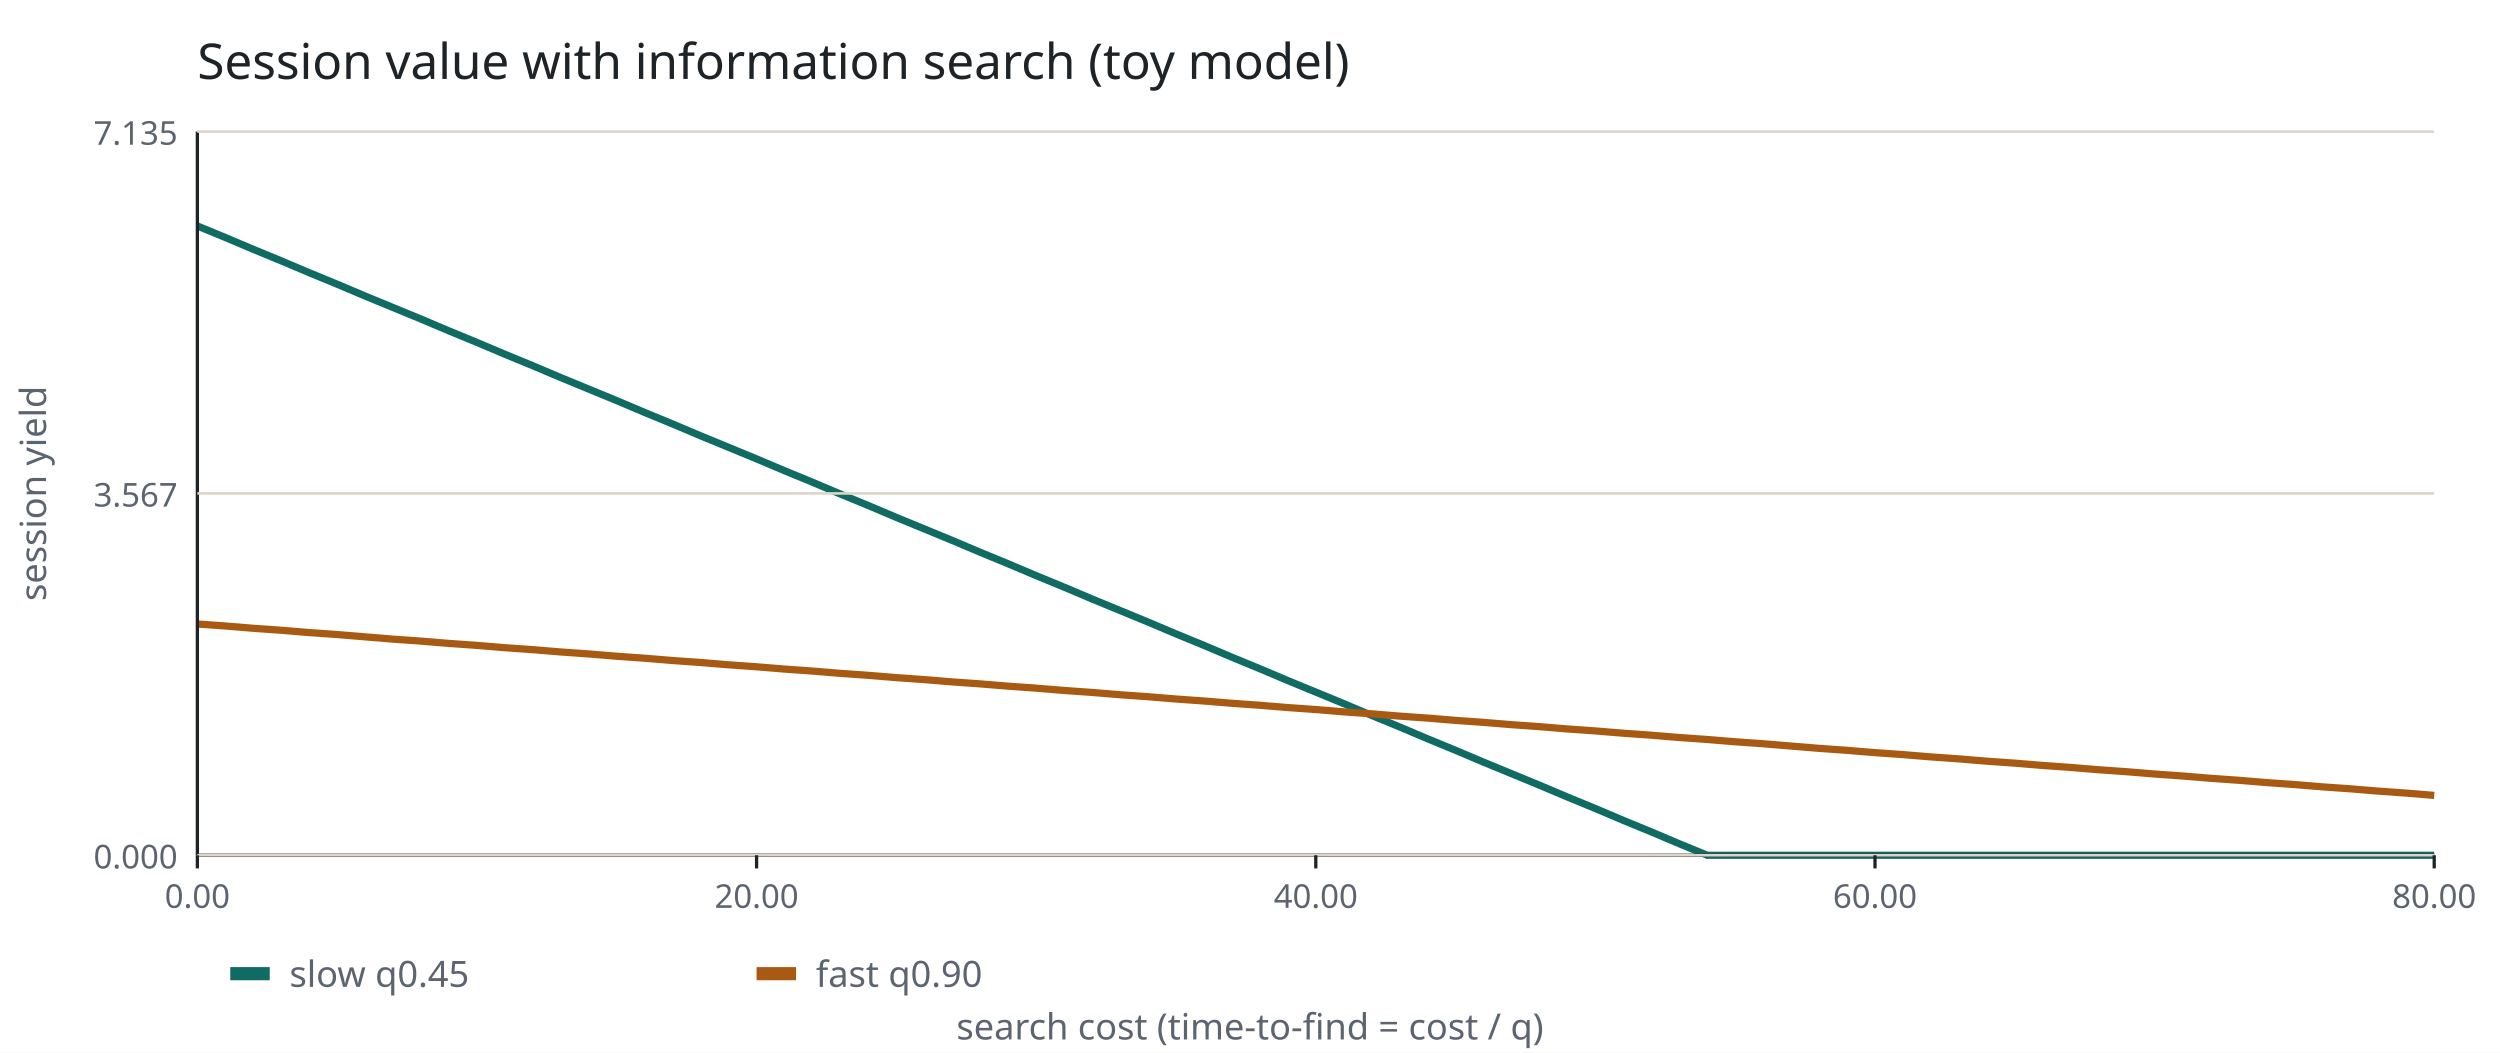
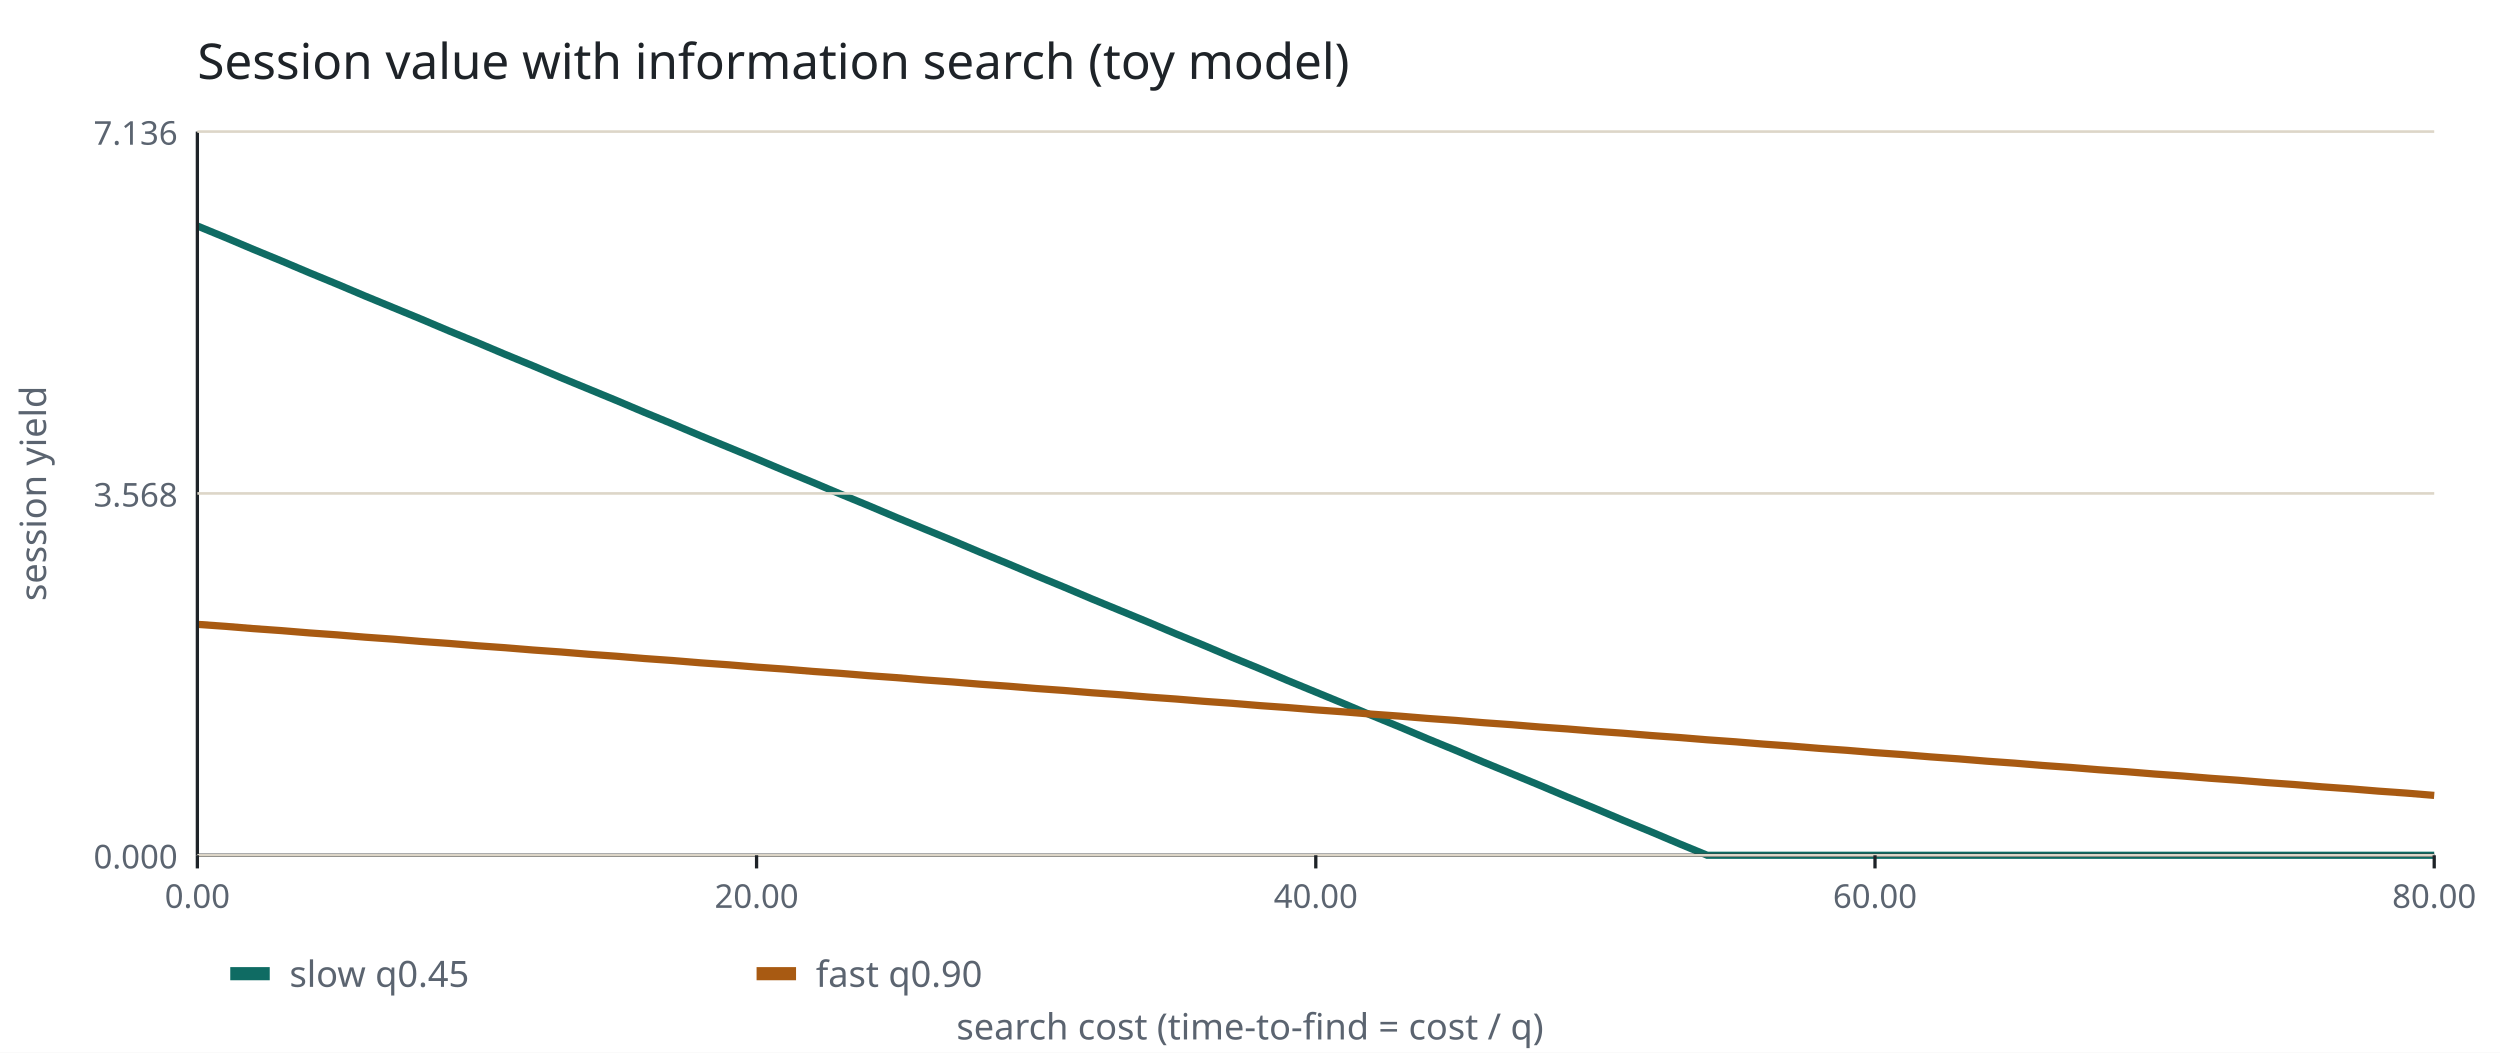
<svg xmlns="http://www.w3.org/2000/svg" width="760" height="320" font-family="PingFang SC, Noto Sans SC, sans-serif">
  <rect width="100%" height="100%" fill="#ffffff" />
  <text x="60" y="24" font-size="15" fill="#1e2328">Session value with information search (toy model)</text>
  <path d="M60.0,68.7 L68.5,72.2 L77.0,75.8 L85.5,79.3 L94.0,82.9 L102.5,86.4 L111.0,90.0 L119.5,93.5 L128.0,97.0 L136.5,100.6 L145.0,104.1 L153.5,107.7 L162.0,111.2 L170.5,114.8 L179.0,118.3 L187.5,121.8 L196.0,125.4 L204.5,128.9 L213.0,132.5 L221.5,136.0 L230.0,139.5 L238.5,143.1 L247.0,146.6 L255.5,150.2 L264.0,153.7 L272.5,157.3 L281.0,160.8 L289.5,164.3 L298.0,167.9 L306.5,171.4 L315.0,175.0 L323.5,178.5 L332.0,182.1 L340.5,185.6 L349.0,189.1 L357.5,192.7 L366.0,196.2 L374.5,199.8 L383.0,203.3 L391.5,206.9 L400.0,210.4 L408.5,213.9 L417.0,217.5 L425.5,221.0 L434.0,224.6 L442.5,228.1 L451.0,231.7 L459.5,235.2 L468.0,238.7 L476.5,242.3 L485.0,245.8 L493.5,249.4 L502.0,252.9 L510.5,256.5 L519.0,260.0 L527.5,260.0 L536.0,260.0 L544.5,260.0 L553.0,260.0 L561.5,260.0 L570.0,260.0 L578.5,260.0 L587.0,260.0 L595.5,260.0 L604.0,260.0 L612.5,260.0 L621.0,260.0 L629.5,260.0 L638.0,260.0 L646.5,260.0 L655.0,260.0 L663.5,260.0 L672.0,260.0 L680.5,260.0 L689.0,260.0 L697.5,260.0 L706.0,260.0 L714.5,260.0 L723.0,260.0 L731.5,260.0 L740.0,260.0" fill="none" stroke="#0f6b63" stroke-width="2.2" />
  <rect x="70" y="294" width="12" height="4" fill="#0f6b63" />
  <text x="88" y="300" font-size="11" fill="#5b6470">slow q0.45</text>
-   <path d="M60.0,189.7 L68.5,190.3 L77.0,191.0 L85.5,191.6 L94.0,192.3 L102.5,192.9 L111.0,193.6 L119.5,194.3 L128.0,194.9 L136.5,195.6 L145.0,196.2 L153.5,196.9 L162.0,197.5 L170.5,198.2 L179.0,198.8 L187.5,199.5 L196.0,200.1 L204.5,200.8 L213.0,201.4 L221.5,202.1 L230.0,202.7 L238.5,203.4 L247.0,204.0 L255.5,204.7 L264.0,205.3 L272.5,206.0 L281.0,206.6 L289.5,207.3 L298.0,207.9 L306.5,208.6 L315.0,209.2 L323.5,209.9 L332.0,210.5 L340.5,211.2 L349.0,211.8 L357.5,212.5 L366.0,213.1 L374.5,213.8 L383.0,214.4 L391.5,215.1 L400.0,215.7 L408.5,216.4 L417.0,217.0 L425.5,217.7 L434.0,218.3 L442.5,219.0 L451.0,219.6 L459.5,220.3 L468.0,220.9 L476.5,221.6 L485.0,222.2 L493.5,222.9 L502.0,223.5 L510.5,224.2 L519.0,224.8 L527.5,225.5 L536.0,226.1 L544.5,226.8 L553.0,227.5 L561.5,228.1 L570.0,228.8 L578.5,229.4 L587.0,230.1 L595.5,230.7 L604.0,231.4 L612.5,232.0 L621.0,232.7 L629.5,233.3 L638.0,234.0 L646.5,234.6 L655.0,235.3 L663.5,235.9 L672.0,236.6 L680.5,237.2 L689.0,237.9 L697.5,238.5 L706.0,239.2 L714.5,239.8 L723.0,240.5 L731.5,241.1 L740.0,241.8" fill="none" stroke="#a85a12" stroke-width="2.2" />
+   <path d="M60.0,189.8 L68.5,190.4 L77.0,191.1 L85.5,191.7 L94.0,192.4 L102.5,193.0 L111.0,193.7 L119.5,194.3 L128.0,195.0 L136.5,195.6 L145.0,196.3 L153.5,196.9 L162.0,197.6 L170.5,198.2 L179.0,198.9 L187.5,199.5 L196.0,200.2 L204.5,200.8 L213.0,201.5 L221.5,202.1 L230.0,202.8 L238.5,203.4 L247.0,204.1 L255.5,204.7 L264.0,205.4 L272.5,206.0 L281.0,206.7 L289.5,207.3 L298.0,208.0 L306.5,208.6 L315.0,209.3 L323.5,209.9 L332.0,210.6 L340.5,211.2 L349.0,211.9 L357.5,212.5 L366.0,213.2 L374.5,213.8 L383.0,214.5 L391.5,215.1 L400.0,215.8 L408.5,216.4 L417.0,217.1 L425.5,217.7 L434.0,218.4 L442.5,219.0 L451.0,219.7 L459.5,220.3 L468.0,221.0 L476.5,221.6 L485.0,222.3 L493.5,222.9 L502.0,223.6 L510.5,224.2 L519.0,224.9 L527.5,225.5 L536.0,226.2 L544.5,226.8 L553.0,227.5 L561.5,228.1 L570.0,228.8 L578.5,229.4 L587.0,230.1 L595.5,230.7 L604.0,231.4 L612.5,232.0 L621.0,232.7 L629.5,233.3 L638.0,234.0 L646.5,234.6 L655.0,235.3 L663.5,235.9 L672.0,236.6 L680.5,237.2 L689.0,237.9 L697.5,238.5 L706.0,239.2 L714.5,239.8 L723.0,240.5 L731.5,241.1 L740.0,241.8" fill="none" stroke="#a85a12" stroke-width="2.2" />
  <rect x="230" y="294" width="12" height="4" fill="#a85a12" />
  <text x="248" y="300" font-size="11" fill="#5b6470">fast q0.90</text>
  <line x1="60" y1="260" x2="740" y2="260" stroke="#1e2328" />
  <line x1="60" y1="40" x2="60" y2="260" stroke="#1e2328" />
  <line x1="60" y1="260.0" x2="740" y2="260.0" stroke="#ddd6c8" stroke-width="0.8" />
  <text x="54" y="264.0" font-size="10" text-anchor="end" fill="#5b6470">0.000</text>
  <line x1="60" y1="150.0" x2="740" y2="150.0" stroke="#ddd6c8" stroke-width="0.8" />
-   <text x="54" y="154.0" font-size="10" text-anchor="end" fill="#5b6470">3.567</text>
+   <text x="54" y="154.0" font-size="10" text-anchor="end" fill="#5b6470">3.568</text>
  <line x1="60" y1="40.0" x2="740" y2="40.0" stroke="#ddd6c8" stroke-width="0.8" />
-   <text x="54" y="44.0" font-size="10" text-anchor="end" fill="#5b6470">7.135</text>
+   <text x="54" y="44.0" font-size="10" text-anchor="end" fill="#5b6470">7.136</text>
  <line x1="60.0" y1="260" x2="60.0" y2="264" stroke="#1e2328" />
  <text x="60.0" y="276" font-size="10" text-anchor="middle" fill="#5b6470">0.00</text>
  <line x1="230.0" y1="260" x2="230.0" y2="264" stroke="#1e2328" />
  <text x="230.0" y="276" font-size="10" text-anchor="middle" fill="#5b6470">20.00</text>
  <line x1="400.0" y1="260" x2="400.0" y2="264" stroke="#1e2328" />
  <text x="400.0" y="276" font-size="10" text-anchor="middle" fill="#5b6470">40.00</text>
  <line x1="570.0" y1="260" x2="570.0" y2="264" stroke="#1e2328" />
  <text x="570.0" y="276" font-size="10" text-anchor="middle" fill="#5b6470">60.00</text>
  <line x1="740.0" y1="260" x2="740.0" y2="264" stroke="#1e2328" />
  <text x="740.0" y="276" font-size="10" text-anchor="middle" fill="#5b6470">80.00</text>
  <text x="380" y="316" font-size="11" text-anchor="middle" fill="#5b6470">search cost (time-to-find = cost / q)</text>
  <text x="14" y="150.0" font-size="11" text-anchor="middle" transform="rotate(-90 14 150.0)" fill="#5b6470">session yield</text>
</svg>
